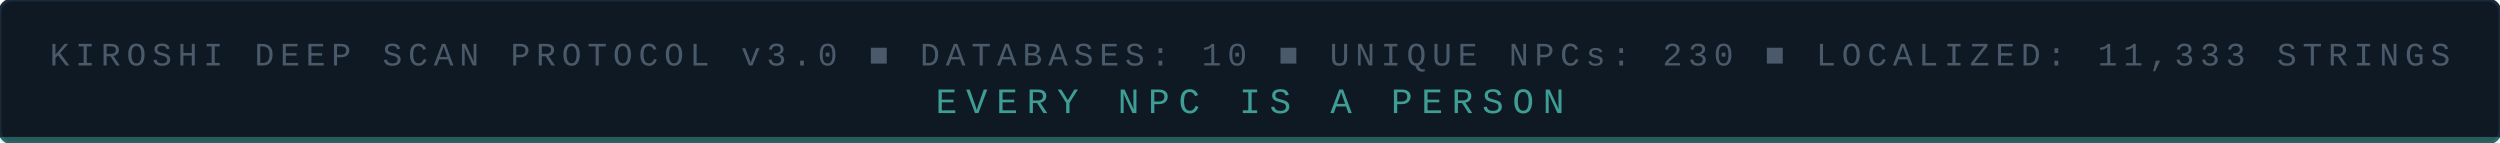
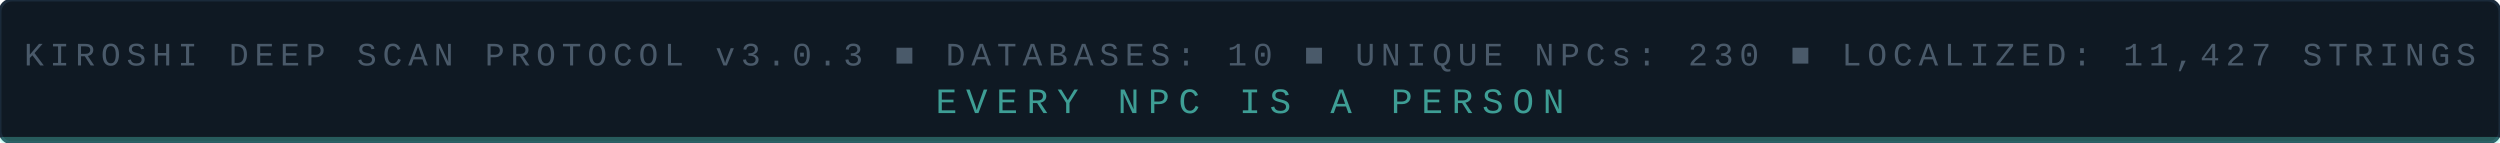
<svg xmlns="http://www.w3.org/2000/svg" width="840" height="48" viewBox="0 0 840 48">
  <rect width="840" height="48" fill="#0f1923" rx="4" stroke="#1a2a3a" stroke-width="1" />
  <rect x="0" y="46" width="840" height="2" fill="#5ef6e1" rx="1" opacity="0.3" />
-   <text x="420" y="22" font-family="Consolas, 'Courier New', monospace" font-size="11" fill="#4a5a6a" text-anchor="middle" letter-spacing="2">KIROSHI DEEP SCAN PROTOCOL v3.0 ■ DATABASES: 10 ■ UNIQUE NPCs: 230 ■ LOCALIZED: 11,333 STRINGS</text>
+   <text x="420" y="22" font-family="Consolas, 'Courier New', monospace" font-size="11" fill="#4a5a6a" text-anchor="middle" letter-spacing="2">KIROSHI DEEP SCAN PROTOCOL v3.0.3 ■ DATABASES: 10 ■ UNIQUE NPCs: 230 ■ LOCALIZED: 11,427 STRINGS</text>
  <text x="420" y="38" font-family="Consolas, 'Courier New', monospace" font-size="12" fill="#5ef6e1" text-anchor="middle" letter-spacing="3" opacity="0.6">EVERY NPC IS A PERSON</text>
</svg>
